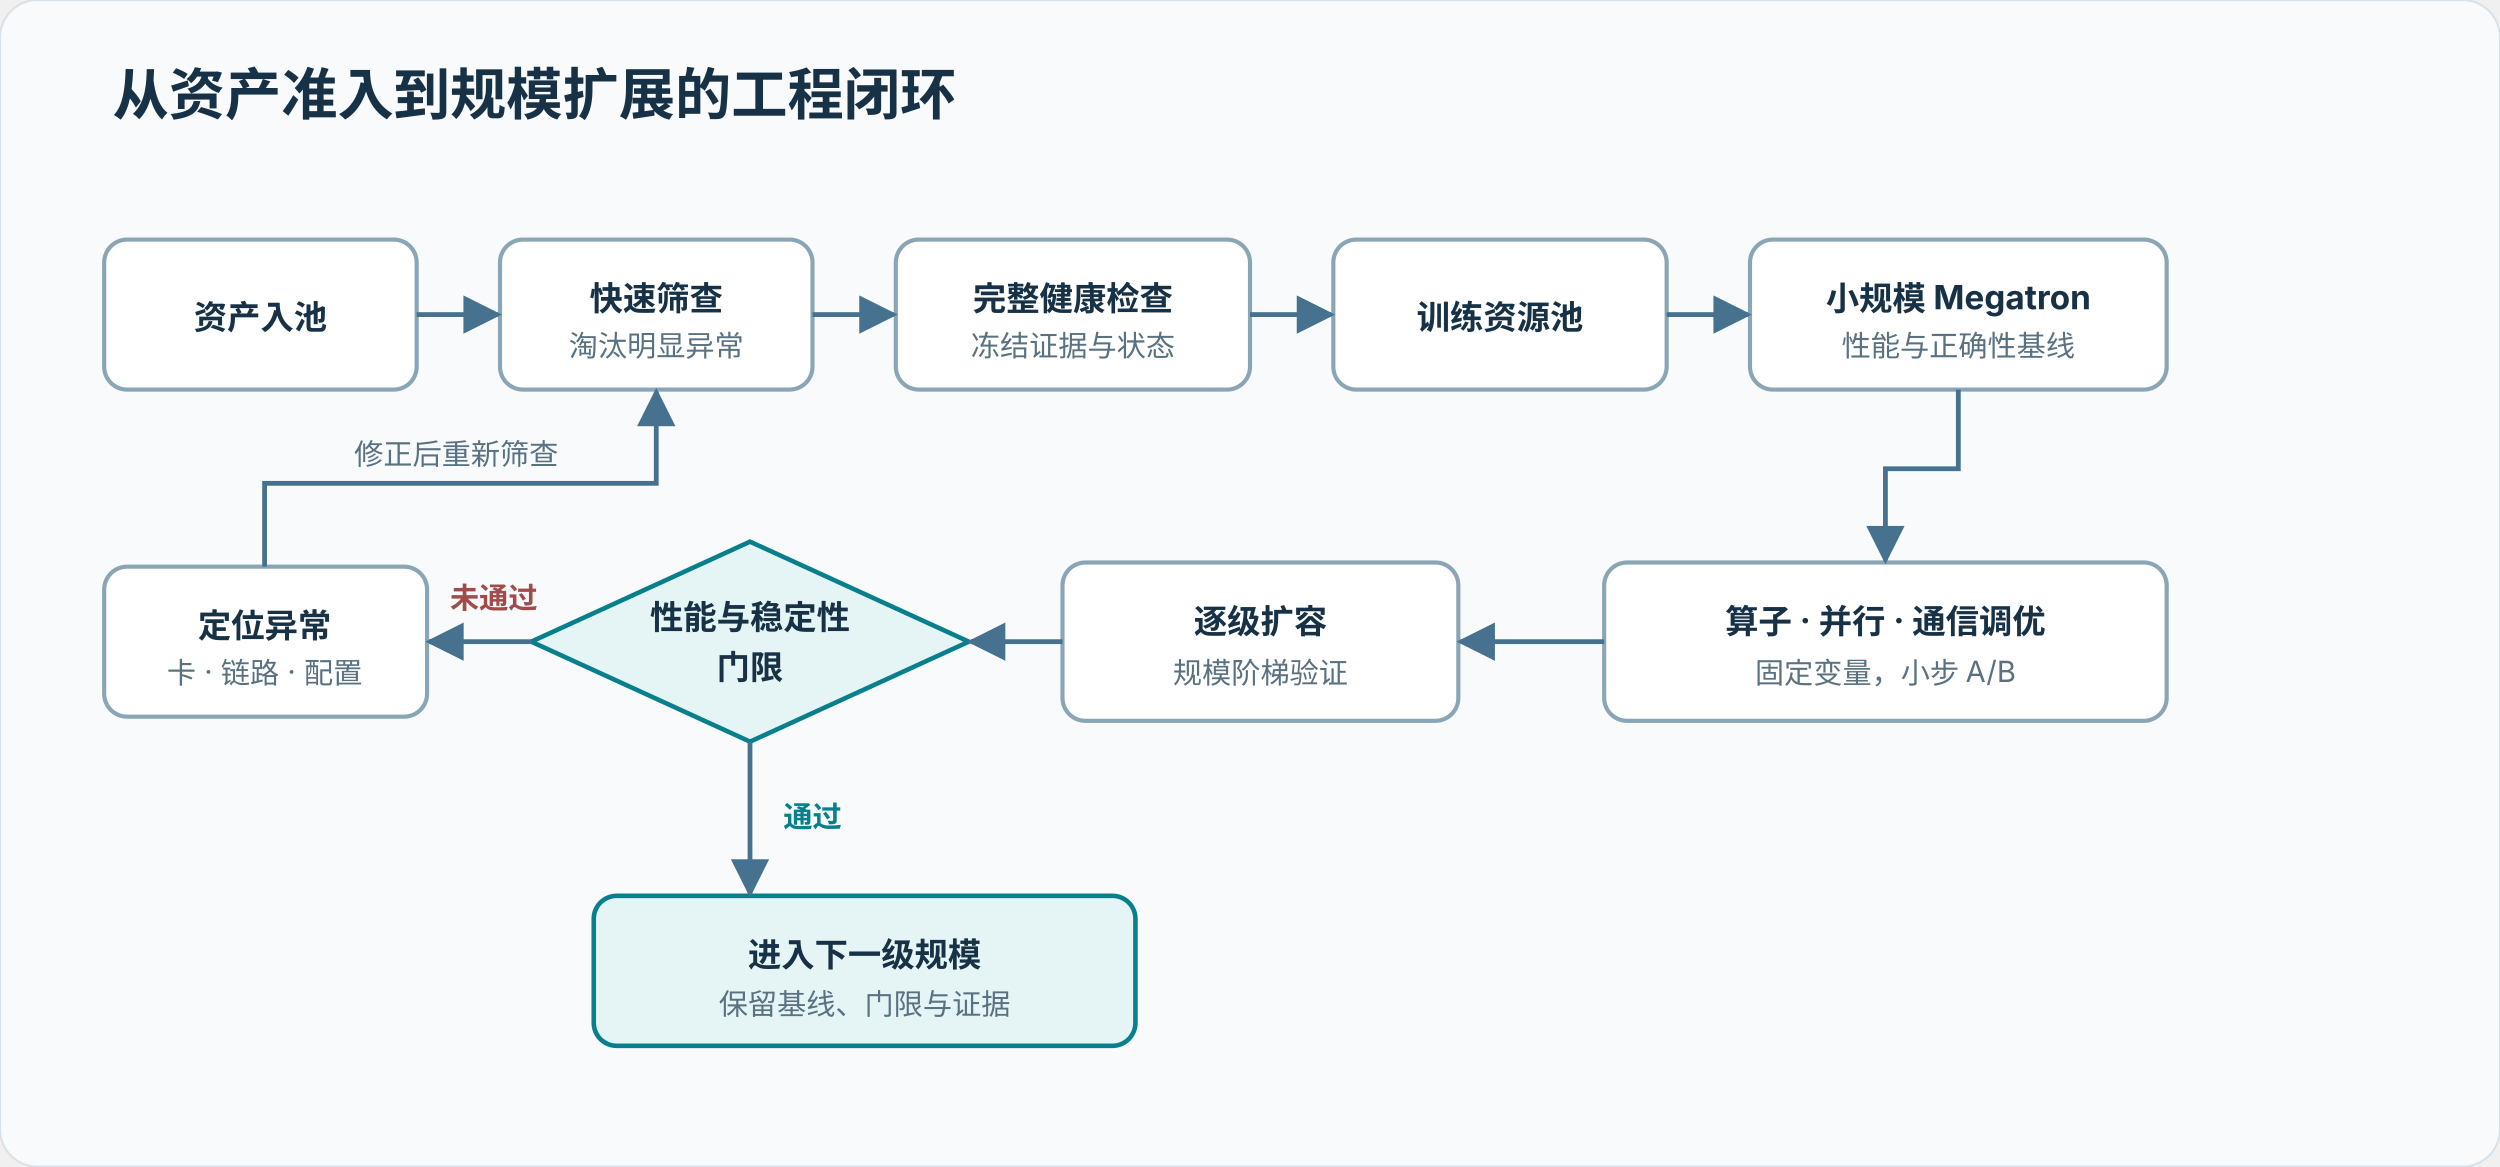
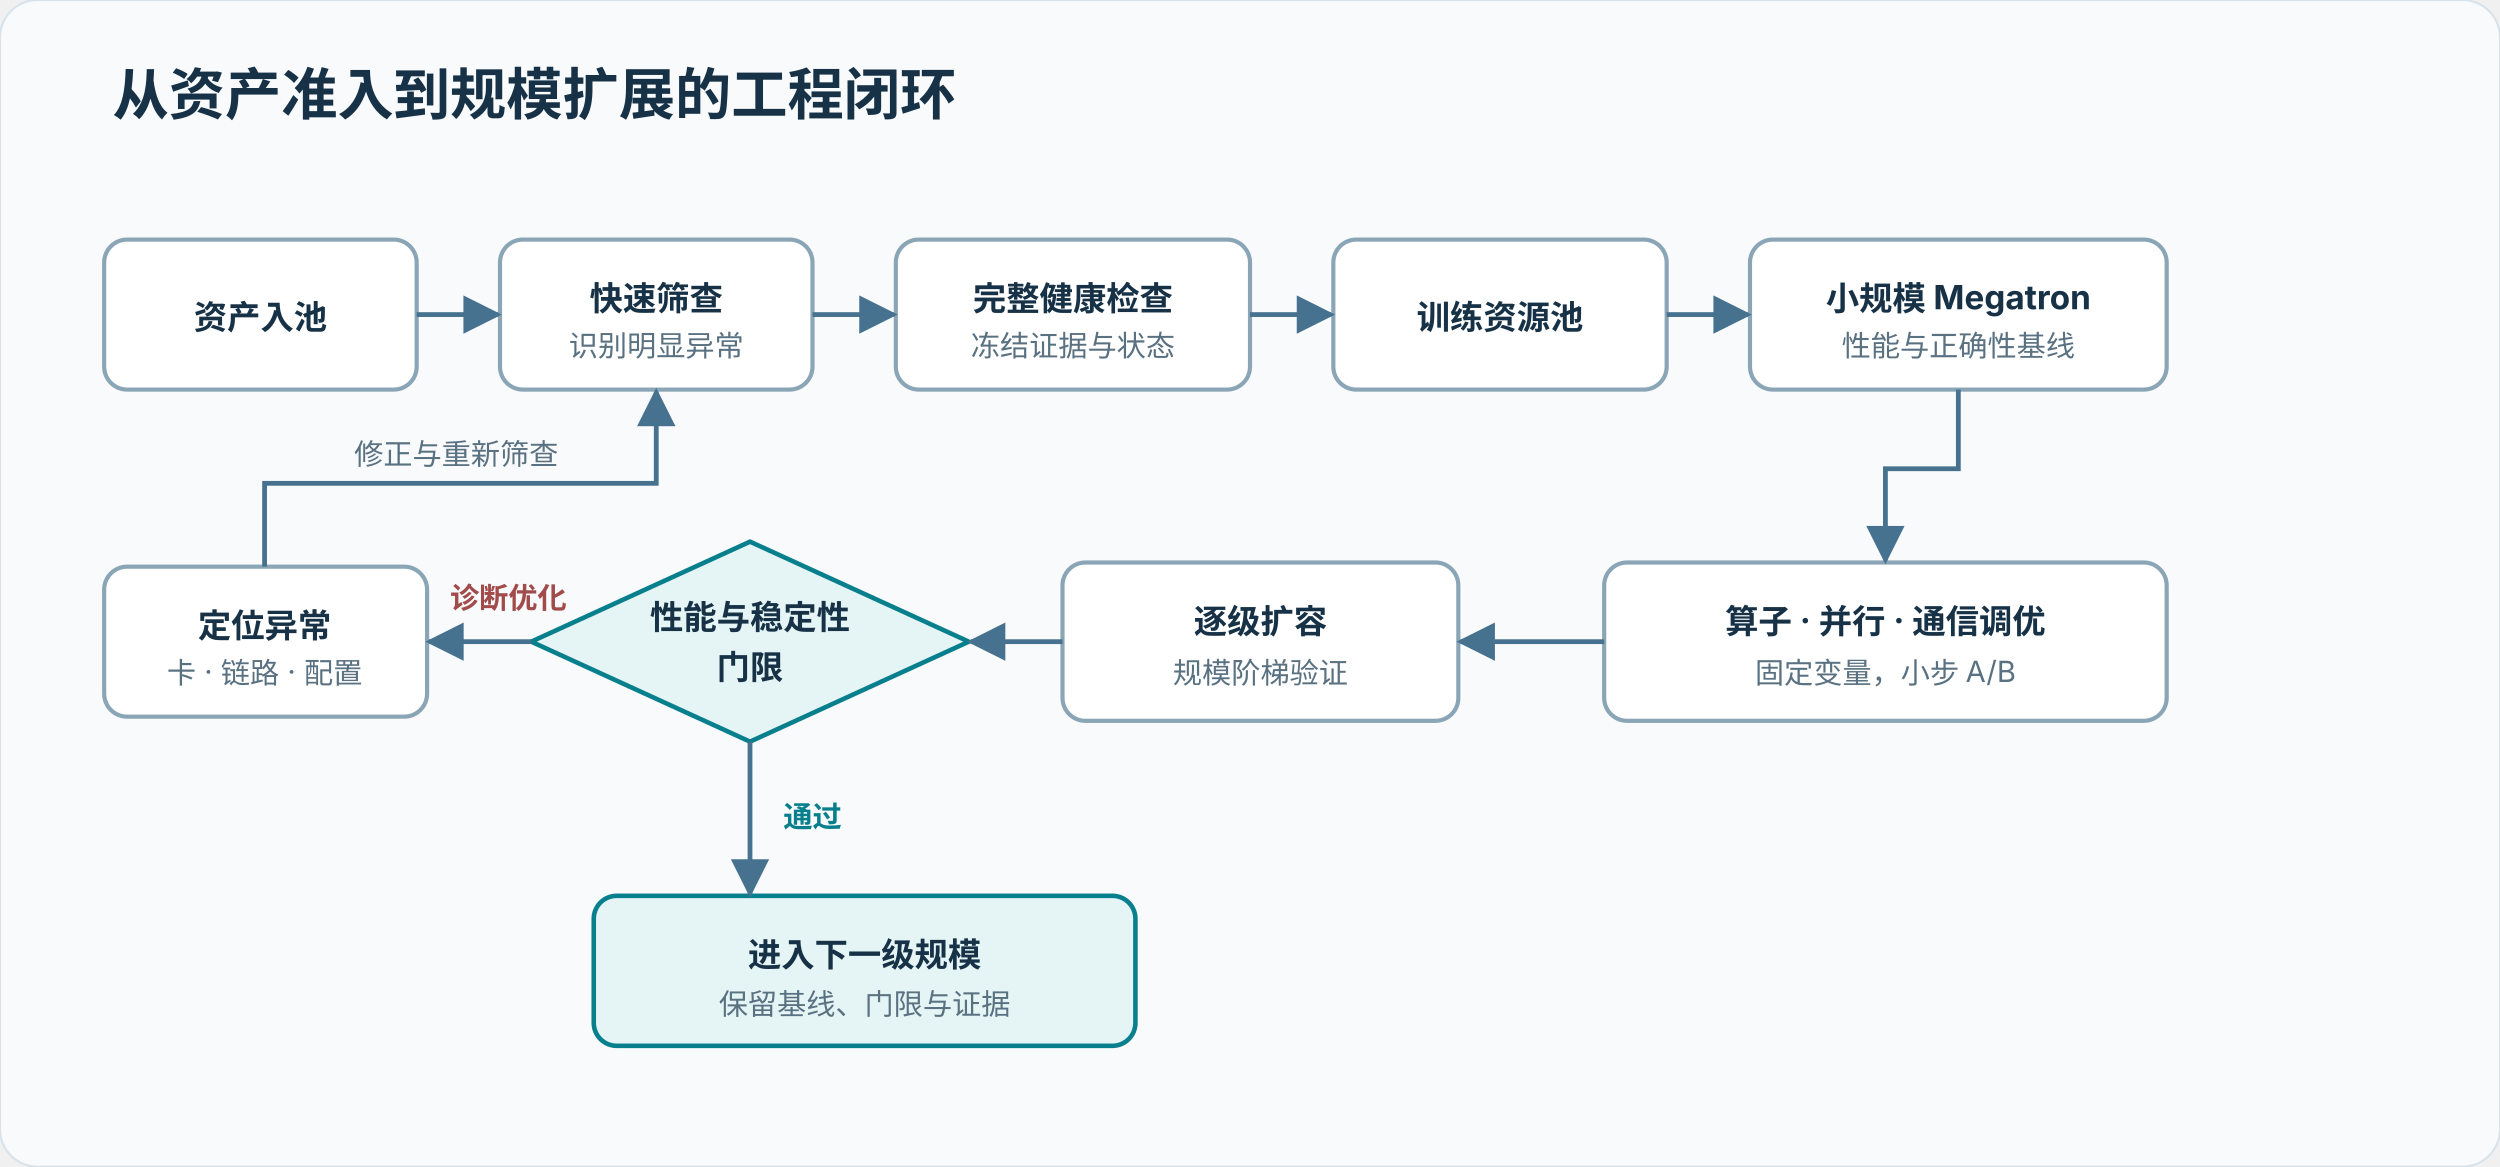
<svg xmlns="http://www.w3.org/2000/svg" viewBox="0 0 1200 560" role="img" aria-labelledby="title desc">
  <defs>
    <marker id="arrow" viewBox="0 0 10 10" refX="9" refY="5" markerWidth="8" markerHeight="8" orient="auto">
      <path d="M0 0 10 5 0 10z" fill="#46728f" />
    </marker>
    <style>
      text { font-family: ui-sans-serif, system-ui, -apple-system, "PingFang SC", "Microsoft YaHei", sans-serif; fill: #173247; }
      .title { font-size: 27px; font-weight: 700; }
      .box { fill: #fff; stroke: #8aa5b5; stroke-width: 2; rx: 11; }
      .gate { fill: #e5f5f5; stroke: #087f8c; stroke-width: 2.2; }
      .label { font-size: 16px; font-weight: 650; }
      .minor { font-size: 14px; fill: #597181; }
      .line { fill: none; stroke: #46728f; stroke-width: 2.3; marker-end: url(#arrow); }
      .pass { fill: #087f8c; font-size: 14px; font-weight: 650; }
      .fail { fill: #a24b4b; font-size: 14px; font-weight: 650; }
    </style>
  </defs>
  <rect width="1200" height="560" rx="18" fill="#f8fafc" stroke="#d8e2ea" />
  <text class="title" x="54" y="55">从资产准入到规模扩展的工程闭环</text>
  <g transform="translate(50 115)">
    <rect class="box" width="150" height="72" />
    <text class="label" x="75" y="43" text-anchor="middle">资产入池</text>
  </g>
  <g transform="translate(240 115)">
    <rect class="box" width="150" height="72" />
    <text class="label" x="75" y="34" text-anchor="middle">快速筛查</text>
-     <text class="minor" x="75" y="56" text-anchor="middle">淘汰明显异常</text>
+     <text class="minor" x="75" y="56" text-anchor="middle">识别明显异常</text>
  </g>
  <g transform="translate(430 115)">
    <rect class="box" width="170" height="72" />
    <text class="label" x="85" y="34" text-anchor="middle">完整健康检查</text>
    <text class="minor" x="85" y="56" text-anchor="middle">冻结证据与状态</text>
  </g>
  <g transform="translate(640 115)">
    <rect class="box" width="160" height="72" />
    <text class="label" x="80" y="43" text-anchor="middle">训练资源池</text>
  </g>
  <g transform="translate(840 115)">
    <rect class="box" width="200" height="72" />
    <text class="label" x="100" y="34" text-anchor="middle">小规模 Megatron</text>
    <text class="minor" x="100" y="56" text-anchor="middle">性能与正确性基线</text>
  </g>
  <path class="line" d="M200 151 H239" />
  <path class="line" d="M390 151 H429" />
  <path class="line" d="M600 151 H639" />
  <path class="line" d="M800 151 H839" />
  <g transform="translate(770 270)">
    <rect class="box" width="270" height="76" />
    <text class="label" x="135" y="34" text-anchor="middle">算子 · 并行 · 通信调优</text>
    <text class="minor" x="135" y="58" text-anchor="middle">固定变量，小步 A/B</text>
  </g>
  <g transform="translate(510 270)">
    <rect class="box" width="190" height="76" />
    <text class="label" x="95" y="34" text-anchor="middle">逐级扩容</text>
    <text class="minor" x="95" y="58" text-anchor="middle">规模阶梯验证</text>
  </g>
  <path class="line" d="M940 187 V225 H905 V269" />
  <path class="line" d="M770 308 H701" />
  <polygon class="gate" points="360,260 465,308 360,356 255,308" />
  <text class="label" x="360" y="302" text-anchor="middle">性能与稳定性</text>
  <text class="label" x="360" y="326" text-anchor="middle">门限</text>
  <path class="line" d="M510 308 H466" />
  <g transform="translate(50 272)">
    <rect class="box" width="155" height="72" />
    <text class="label" x="77" y="34" text-anchor="middle">定位异常</text>
    <text class="minor" x="77" y="56" text-anchor="middle">卡 · 链路 · 配置</text>
  </g>
  <path class="line" d="M255 308 H206" />
-   <text class="fail" x="216" y="292">未通过</text>
+   <text class="fail" x="216" y="292">诊断优化</text>
  <path class="line" d="M127 272 V232 H315 V188" />
-   <text class="minor" x="170" y="223">修正后重新筛查</text>
+   <text class="minor" x="170" y="223">修正与重新筛查</text>
  <g transform="translate(285 430)">
    <rect class="box gate" width="260" height="72" />
    <text class="label" x="130" y="34" text-anchor="middle">进入下一级规模</text>
    <text class="minor" x="130" y="57" text-anchor="middle">保留基线、门限与证据</text>
  </g>
  <path class="line" d="M360 356 V429" />
  <text class="pass" x="376" y="397">通过</text>
</svg>
